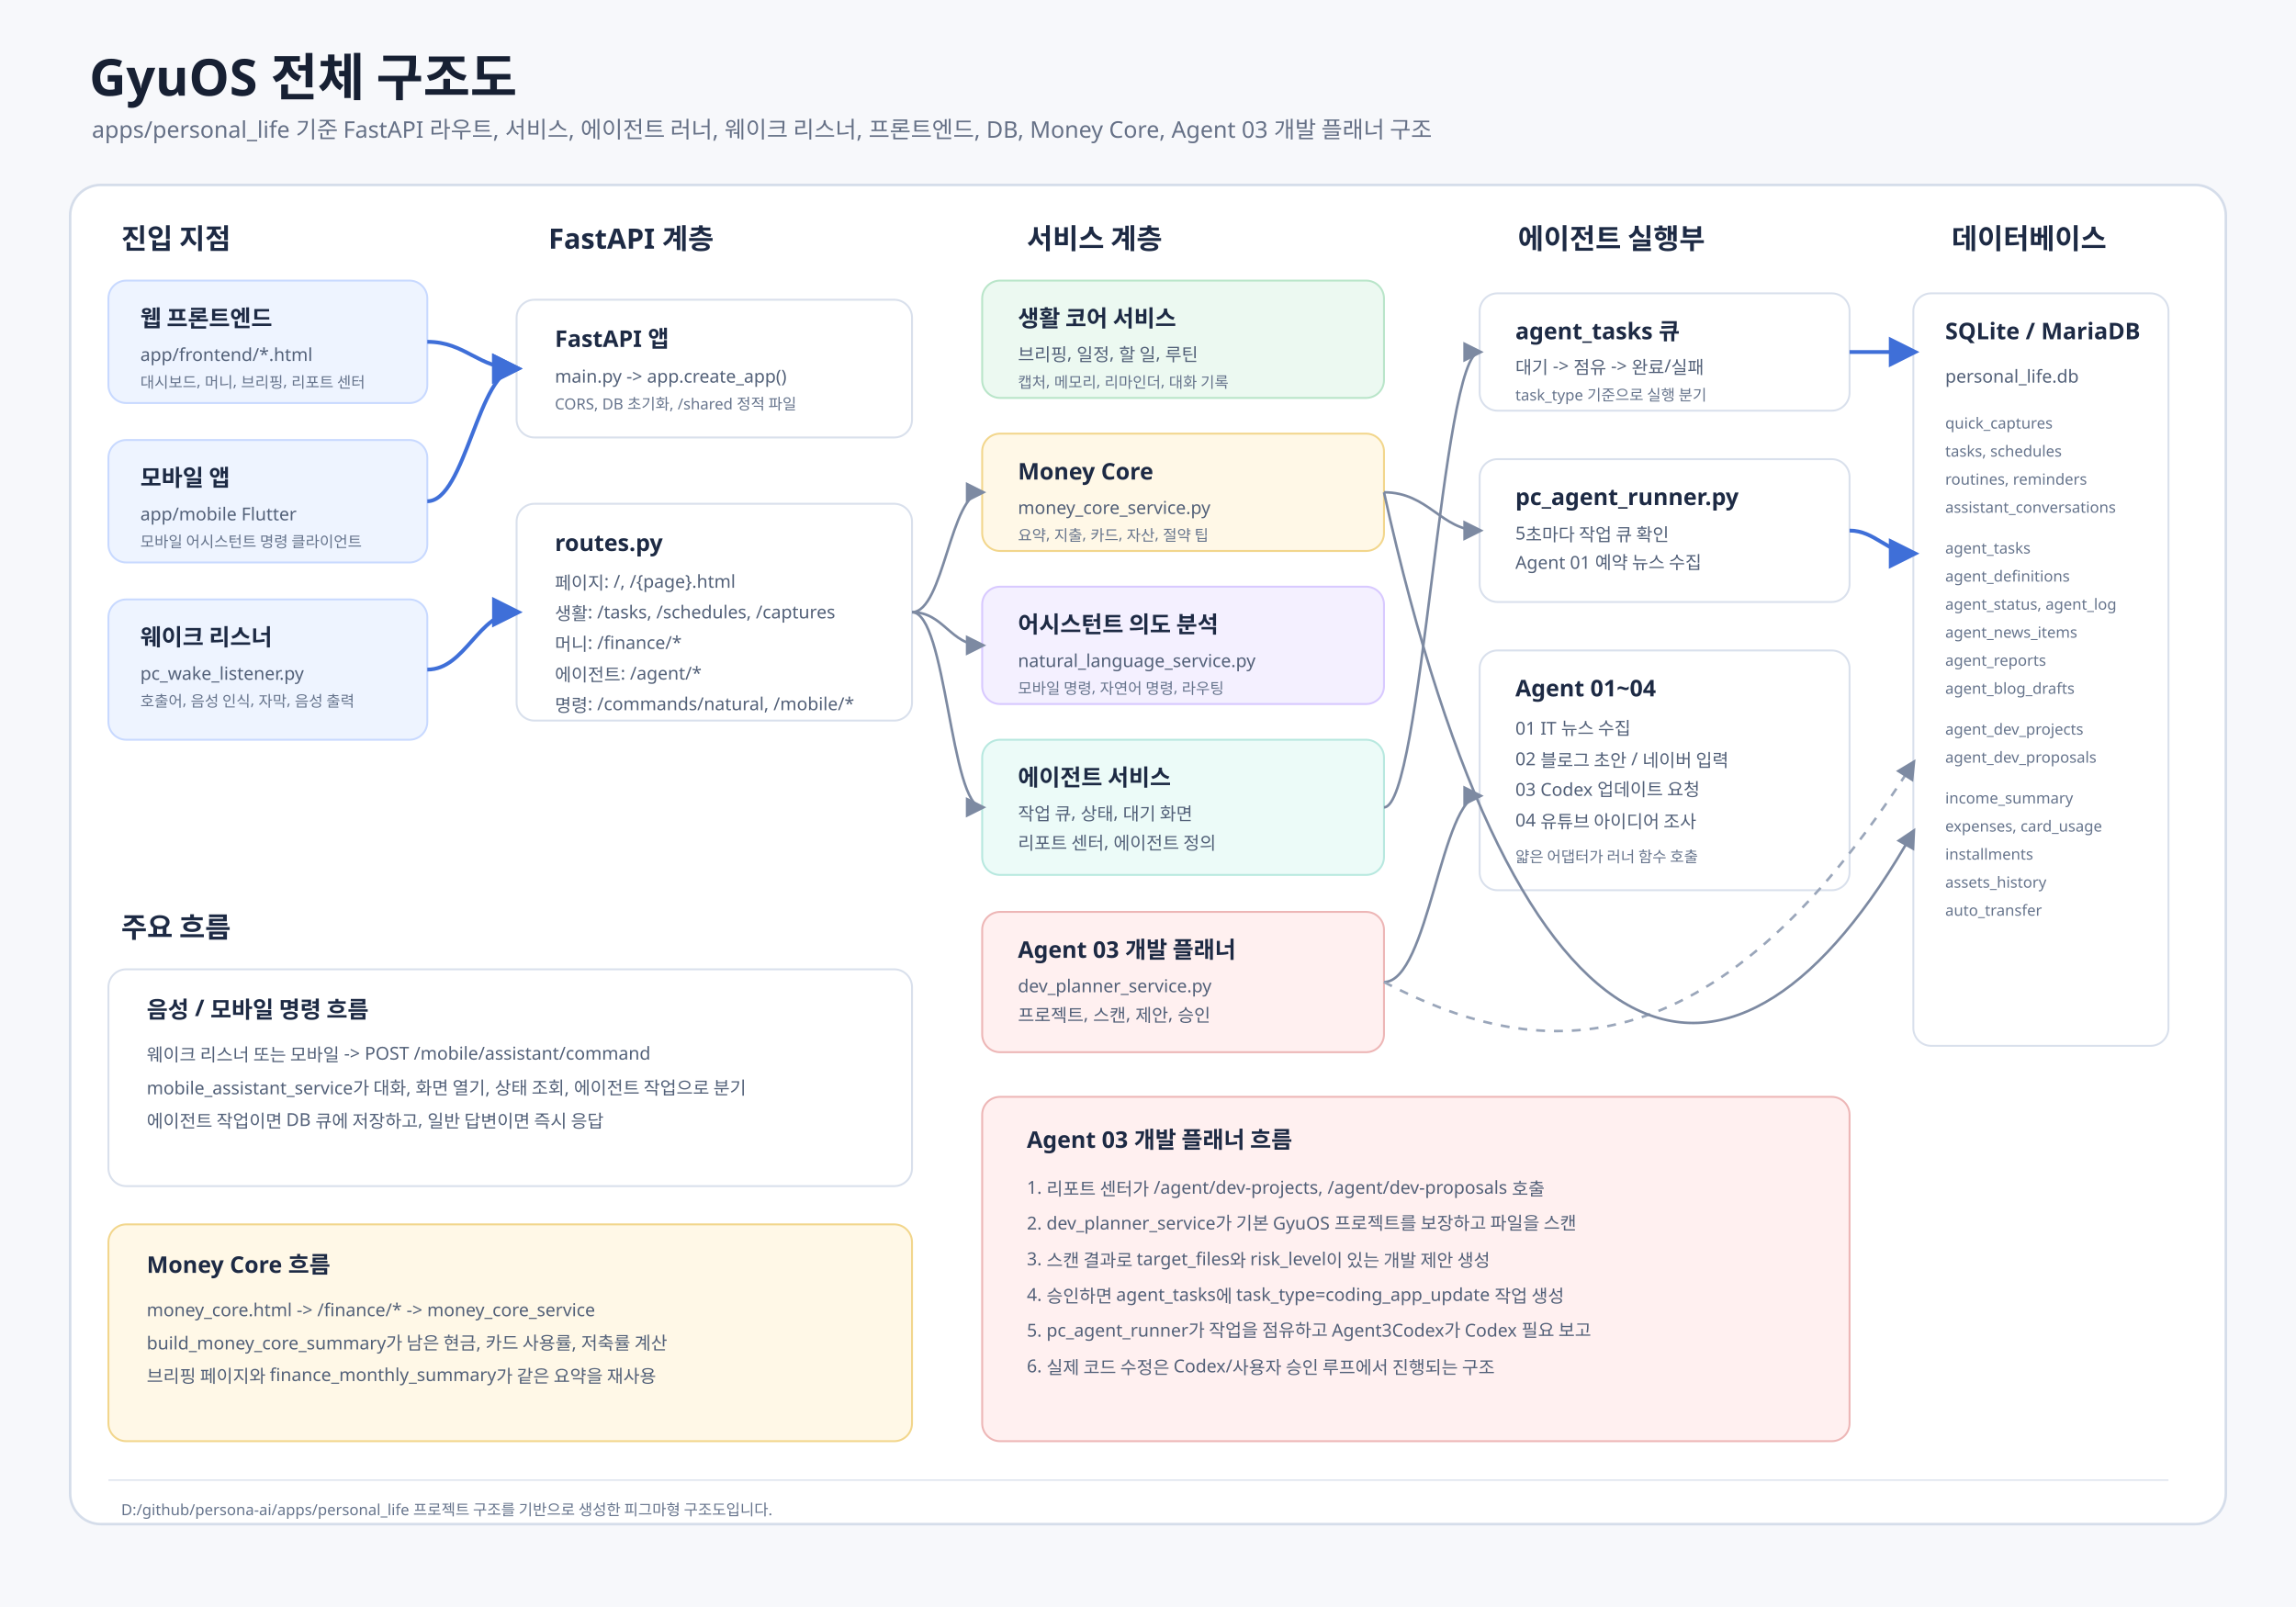
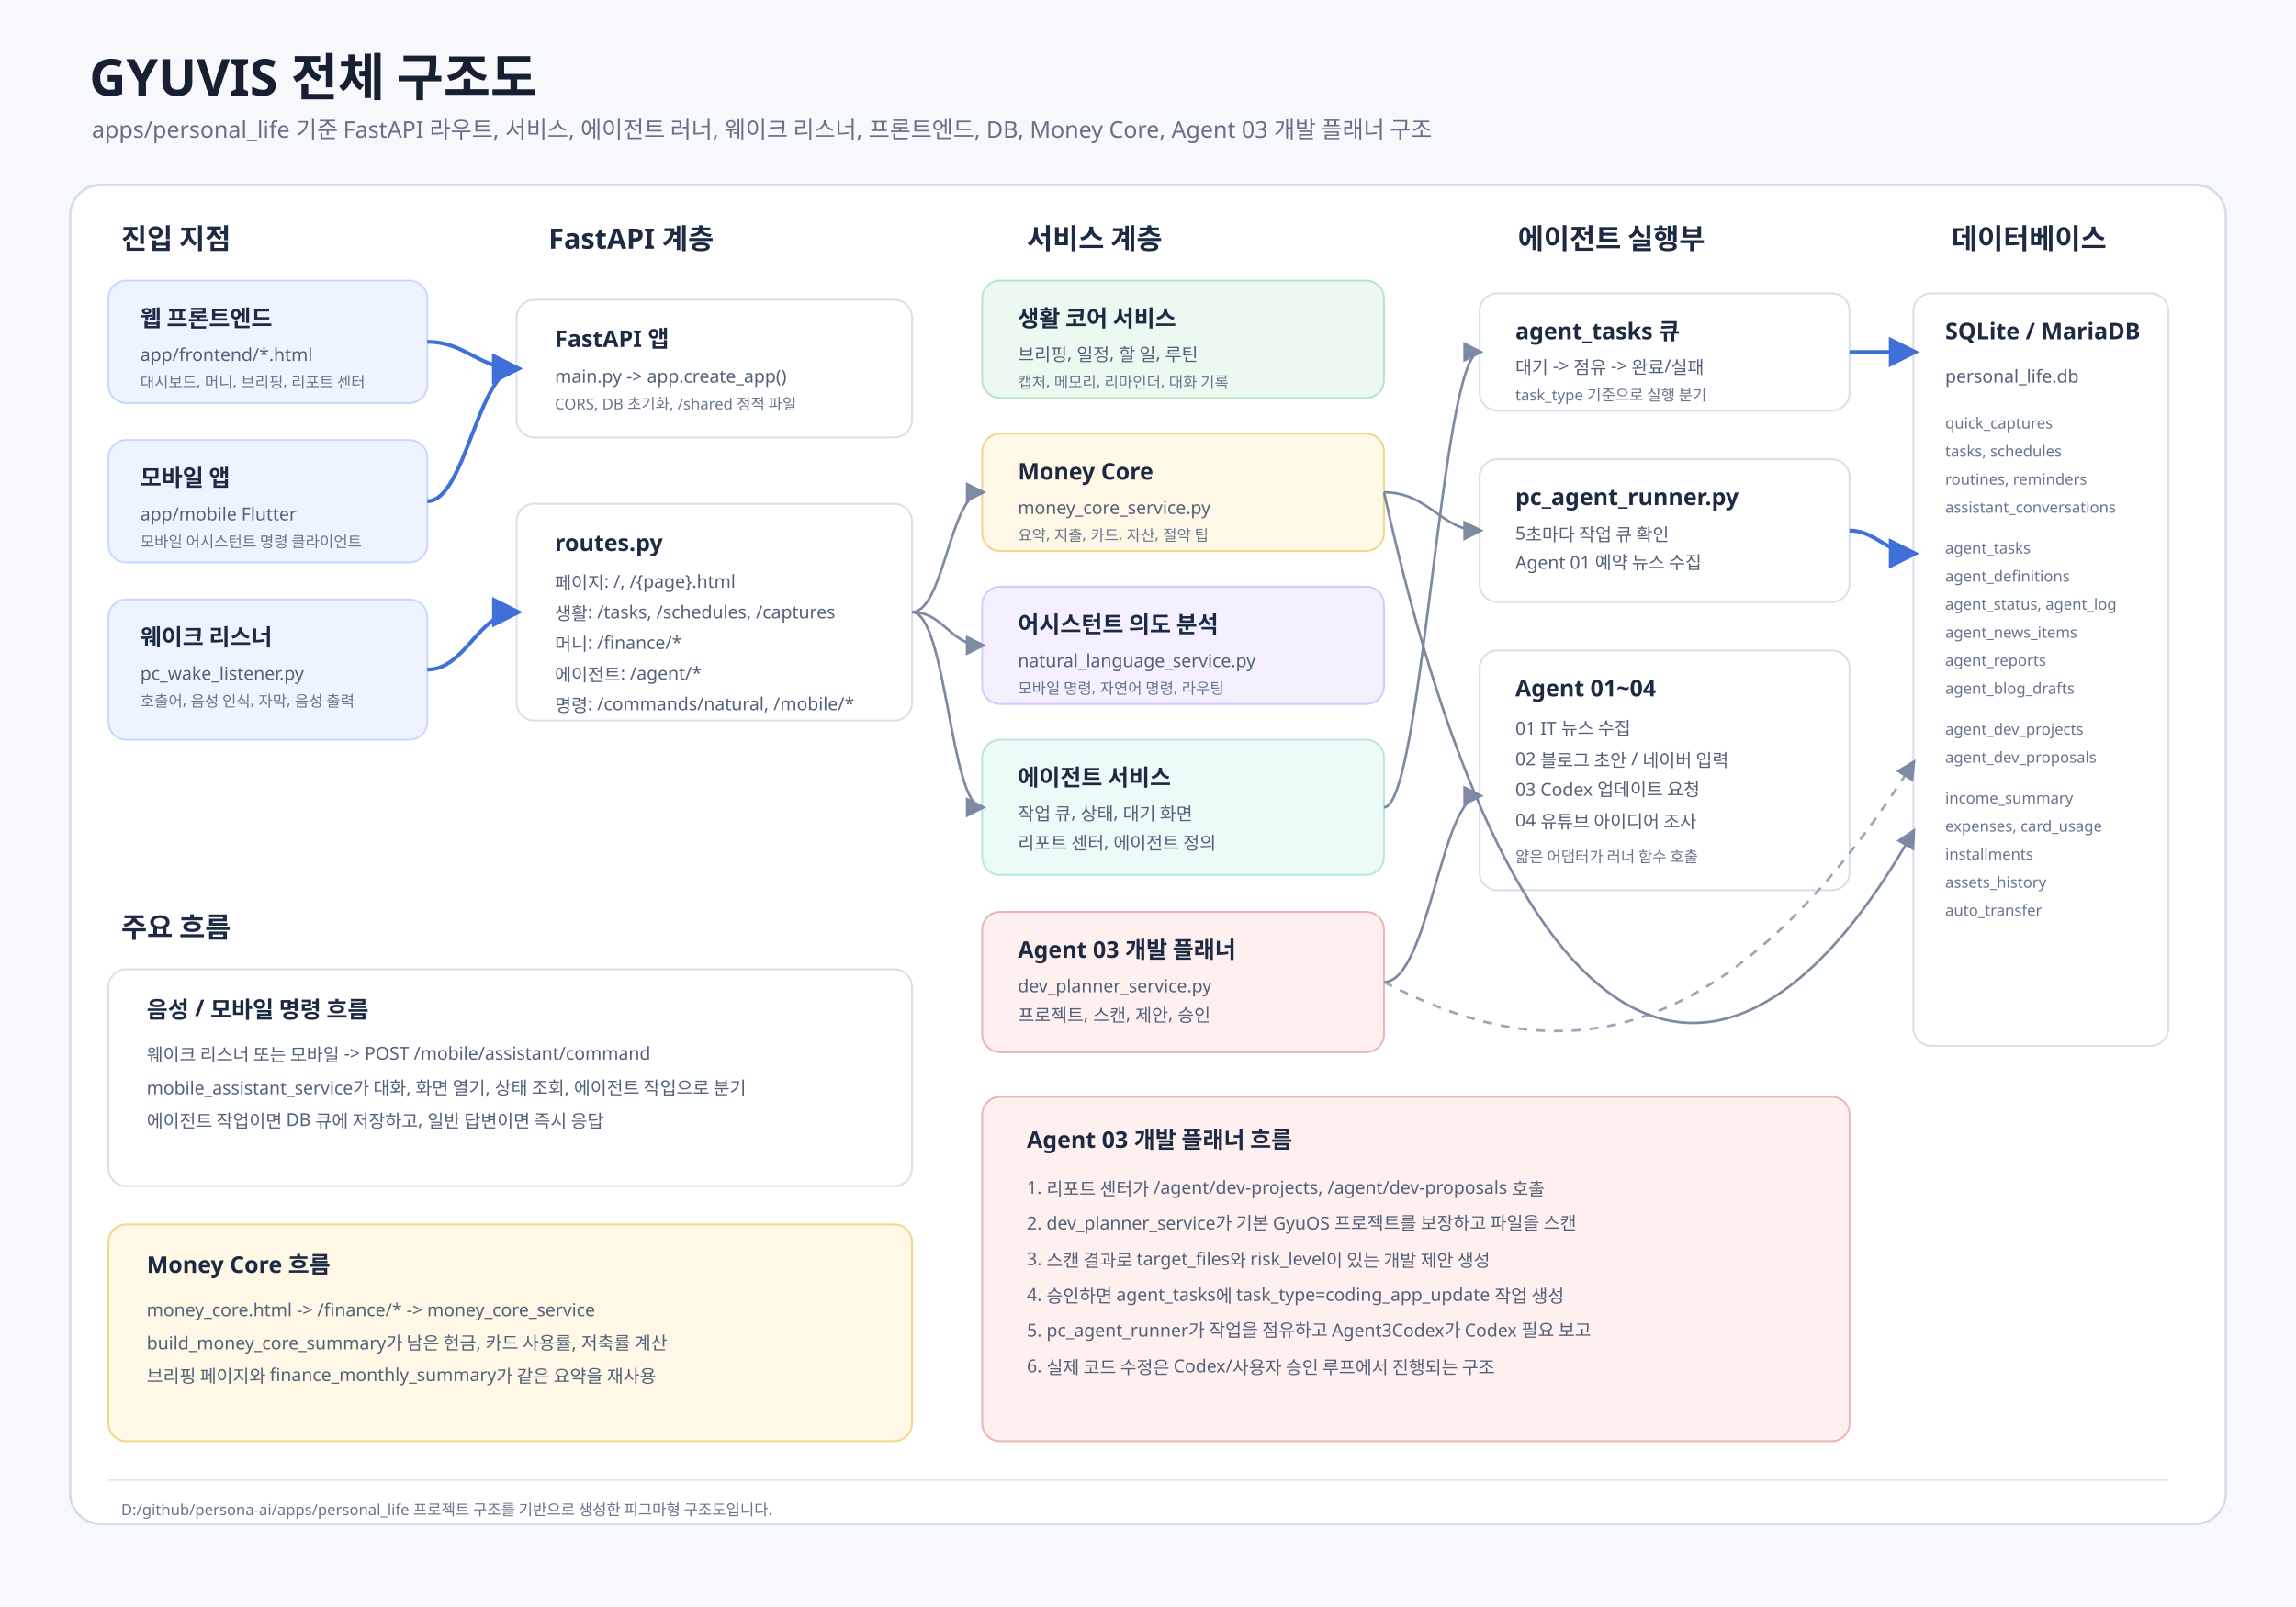
<svg xmlns="http://www.w3.org/2000/svg" width="1800" height="1260" viewBox="0 0 1800 1260">
  <defs>
    <style>
      .bg { fill: #f7f8fb; }
      .title { font: 800 40px "Segoe UI", "Malgun Gothic", sans-serif; fill: #172033; }
      .subtitle { font: 500 18px "Segoe UI", "Malgun Gothic", sans-serif; fill: #657086; }
      .section-title { font: 800 22px "Segoe UI", "Malgun Gothic", sans-serif; fill: #1d2a44; }
      .label { font: 700 18px "Segoe UI", "Malgun Gothic", sans-serif; fill: #1d2a44; }
      .small { font: 500 14px "Segoe UI", "Malgun Gothic", sans-serif; fill: #526078; }
      .tiny { font: 500 12px "Segoe UI", "Malgun Gothic", sans-serif; fill: #66748c; }
      .card { fill: #ffffff; stroke: #d9e0ec; stroke-width: 1.5; rx: 14; }
      .soft { fill: #eef4ff; stroke: #c8d9ff; }
      .green { fill: #ecf9f1; stroke: #b9e5c9; }
      .yellow { fill: #fff8e7; stroke: #f2d68c; }
      .red { fill: #fff0f0; stroke: #edb6b6; }
      .purple { fill: #f4f0ff; stroke: #d8c9ff; }
      .mint { fill: #ecfbf8; stroke: #b7e8df; }
      .line { stroke: #7d8aa2; stroke-width: 2; fill: none; marker-end: url(#arrow); }
      .line-strong { stroke: #3f6fd8; stroke-width: 3; fill: none; marker-end: url(#arrow-blue); }
      .dash { stroke: #9aa6ba; stroke-width: 2; fill: none; stroke-dasharray: 7 7; marker-end: url(#arrow); }
    </style>
    <marker id="arrow" viewBox="0 0 10 10" refX="8" refY="5" markerWidth="8" markerHeight="8" orient="auto-start-reverse">
      <path d="M 0 0 L 10 5 L 0 10 z" fill="#7d8aa2" />
    </marker>
    <marker id="arrow-blue" viewBox="0 0 10 10" refX="8" refY="5" markerWidth="8" markerHeight="8" orient="auto-start-reverse">
      <path d="M 0 0 L 10 5 L 0 10 z" fill="#3f6fd8" />
    </marker>
  </defs>
  <rect class="bg" width="1800" height="1260" />
-   <text x="70" y="75" class="title">GyuOS 전체 구조도</text>
+   <text x="70" y="75" class="title">GYUVIS 전체 구조도</text>
  <text x="72" y="108" class="subtitle">apps/personal_life 기준 FastAPI 라우트, 서비스, 에이전트 러너, 웨이크 리스너, 프론트엔드, DB, Money Core, Agent 03 개발 플래너 구조</text>
  <rect x="55" y="145" width="1690" height="1050" rx="24" fill="#ffffff" stroke="#d5ddea" stroke-width="2" />
  <text x="95" y="195" class="section-title">진입 지점</text>
  <rect x="85" y="220" width="250" height="96" class="card soft" />
  <text x="110" y="256" class="label">웹 프론트엔드</text>
  <text x="110" y="283" class="small">app/frontend/*.html</text>
  <text x="110" y="304" class="tiny">대시보드, 머니, 브리핑, 리포트 센터</text>
  <rect x="85" y="345" width="250" height="96" class="card soft" />
  <text x="110" y="381" class="label">모바일 앱</text>
  <text x="110" y="408" class="small">app/mobile Flutter</text>
  <text x="110" y="429" class="tiny">모바일 어시스턴트 명령 클라이언트</text>
  <rect x="85" y="470" width="250" height="110" class="card soft" />
  <text x="110" y="506" class="label">웨이크 리스너</text>
  <text x="110" y="533" class="small">pc_wake_listener.py</text>
  <text x="110" y="554" class="tiny">호출어, 음성 인식, 자막, 음성 출력</text>
  <text x="430" y="195" class="section-title">FastAPI 계층</text>
  <rect x="405" y="235" width="310" height="108" class="card" />
  <text x="435" y="272" class="label">FastAPI 앱</text>
  <text x="435" y="300" class="small">main.py -&gt; app.create_app()</text>
  <text x="435" y="321" class="tiny">CORS, DB 초기화, /shared 정적 파일</text>
  <rect x="405" y="395" width="310" height="170" class="card" />
  <text x="435" y="432" class="label">routes.py</text>
  <text x="435" y="462" class="small">페이지: /, /{page}.html</text>
  <text x="435" y="486" class="small">생활: /tasks, /schedules, /captures</text>
  <text x="435" y="510" class="small">머니: /finance/*</text>
  <text x="435" y="534" class="small">에이전트: /agent/*</text>
  <text x="435" y="558" class="small">명령: /commands/natural, /mobile/*</text>
  <text x="805" y="195" class="section-title">서비스 계층</text>
  <rect x="770" y="220" width="315" height="92" class="card green" />
  <text x="798" y="256" class="label">생활 코어 서비스</text>
  <text x="798" y="283" class="small">브리핑, 일정, 할 일, 루틴</text>
  <text x="798" y="304" class="tiny">캡처, 메모리, 리마인더, 대화 기록</text>
  <rect x="770" y="340" width="315" height="92" class="card yellow" />
  <text x="798" y="376" class="label">Money Core</text>
  <text x="798" y="403" class="small">money_core_service.py</text>
  <text x="798" y="424" class="tiny">요약, 지출, 카드, 자산, 절약 팁</text>
  <rect x="770" y="460" width="315" height="92" class="card purple" />
  <text x="798" y="496" class="label">어시스턴트 의도 분석</text>
  <text x="798" y="523" class="small">natural_language_service.py</text>
  <text x="798" y="544" class="tiny">모바일 명령, 자연어 명령, 라우팅</text>
  <rect x="770" y="580" width="315" height="106" class="card mint" />
  <text x="798" y="616" class="label">에이전트 서비스</text>
  <text x="798" y="643" class="small">작업 큐, 상태, 대기 화면</text>
  <text x="798" y="666" class="small">리포트 센터, 에이전트 정의</text>
  <rect x="770" y="715" width="315" height="110" class="card red" />
  <text x="798" y="751" class="label">Agent 03 개발 플래너</text>
  <text x="798" y="778" class="small">dev_planner_service.py</text>
  <text x="798" y="801" class="small">프로젝트, 스캔, 제안, 승인</text>
  <text x="1190" y="195" class="section-title">에이전트 실행부</text>
  <rect x="1160" y="230" width="290" height="92" class="card" />
  <text x="1188" y="266" class="label">agent_tasks 큐</text>
  <text x="1188" y="293" class="small">대기 -&gt; 점유 -&gt; 완료/실패</text>
  <text x="1188" y="314" class="tiny">task_type 기준으로 실행 분기</text>
  <rect x="1160" y="360" width="290" height="112" class="card" />
  <text x="1188" y="396" class="label">pc_agent_runner.py</text>
  <text x="1188" y="423" class="small">5초마다 작업 큐 확인</text>
  <text x="1188" y="446" class="small">Agent 01 예약 뉴스 수집</text>
  <rect x="1160" y="510" width="290" height="188" class="card" />
  <text x="1188" y="546" class="label">Agent 01~04</text>
  <text x="1188" y="576" class="small">01 IT 뉴스 수집</text>
  <text x="1188" y="600" class="small">02 블로그 초안 / 네이버 입력</text>
  <text x="1188" y="624" class="small">03 Codex 업데이트 요청</text>
  <text x="1188" y="648" class="small">04 유튜브 아이디어 조사</text>
  <text x="1188" y="676" class="tiny">얇은 어댑터가 러너 함수 호출</text>
  <text x="1530" y="195" class="section-title">데이터베이스</text>
  <rect x="1500" y="230" width="200" height="590" class="card" />
  <text x="1525" y="266" class="label">SQLite / MariaDB</text>
  <text x="1525" y="300" class="small">personal_life.db</text>
  <text x="1525" y="336" class="tiny">quick_captures</text>
  <text x="1525" y="358" class="tiny">tasks, schedules</text>
  <text x="1525" y="380" class="tiny">routines, reminders</text>
  <text x="1525" y="402" class="tiny">assistant_conversations</text>
  <text x="1525" y="434" class="tiny">agent_tasks</text>
  <text x="1525" y="456" class="tiny">agent_definitions</text>
  <text x="1525" y="478" class="tiny">agent_status, agent_log</text>
  <text x="1525" y="500" class="tiny">agent_news_items</text>
  <text x="1525" y="522" class="tiny">agent_reports</text>
  <text x="1525" y="544" class="tiny">agent_blog_drafts</text>
  <text x="1525" y="576" class="tiny">agent_dev_projects</text>
  <text x="1525" y="598" class="tiny">agent_dev_proposals</text>
  <text x="1525" y="630" class="tiny">income_summary</text>
  <text x="1525" y="652" class="tiny">expenses, card_usage</text>
  <text x="1525" y="674" class="tiny">installments</text>
  <text x="1525" y="696" class="tiny">assets_history</text>
  <text x="1525" y="718" class="tiny">auto_transfer</text>
  <text x="95" y="735" class="section-title">주요 흐름</text>
  <rect x="85" y="760" width="630" height="170" class="card" />
  <text x="115" y="798" class="label">음성 / 모바일 명령 흐름</text>
  <text x="115" y="832" class="small">웨이크 리스너 또는 모바일 -&gt; POST /mobile/assistant/command</text>
  <text x="115" y="858" class="small">mobile_assistant_service가 대화, 화면 열기, 상태 조회, 에이전트 작업으로 분기</text>
  <text x="115" y="884" class="small">에이전트 작업이면 DB 큐에 저장하고, 일반 답변이면 즉시 응답</text>
  <rect x="85" y="960" width="630" height="170" class="card yellow" />
  <text x="115" y="998" class="label">Money Core 흐름</text>
  <text x="115" y="1032" class="small">money_core.html -&gt; /finance/* -&gt; money_core_service</text>
  <text x="115" y="1058" class="small">build_money_core_summary가 남은 현금, 카드 사용률, 저축률 계산</text>
  <text x="115" y="1084" class="small">브리핑 페이지와 finance_monthly_summary가 같은 요약을 재사용</text>
  <rect x="770" y="860" width="680" height="270" class="card red" />
  <text x="805" y="900" class="label">Agent 03 개발 플래너 흐름</text>
  <text x="805" y="936" class="small">1. 리포트 센터가 /agent/dev-projects, /agent/dev-proposals 호출</text>
  <text x="805" y="964" class="small">2. dev_planner_service가 기본 GyuOS 프로젝트를 보장하고 파일을 스캔</text>
  <text x="805" y="992" class="small">3. 스캔 결과로 target_files와 risk_level이 있는 개발 제안 생성</text>
  <text x="805" y="1020" class="small">4. 승인하면 agent_tasks에 task_type=coding_app_update 작업 생성</text>
  <text x="805" y="1048" class="small">5. pc_agent_runner가 작업을 점유하고 Agent3Codex가 Codex 필요 보고</text>
  <text x="805" y="1076" class="small">6. 실제 코드 수정은 Codex/사용자 승인 루프에서 진행되는 구조</text>
  <path class="line-strong" d="M335 268 C365 268 375 289 405 289" />
  <path class="line-strong" d="M335 393 C365 393 375 289 405 289" />
  <path class="line-strong" d="M335 525 C365 525 375 480 405 480" />
  <path class="line" d="M715 480 C740 480 745 506 770 506" />
  <path class="line" d="M715 480 C742 480 745 633 770 633" />
  <path class="line" d="M1085 633 C1115 633 1130 276 1160 276" />
  <path class="line-strong" d="M1450 276 C1470 276 1480 276 1500 276" />
  <path class="line-strong" d="M1450 416 C1470 416 1480 434 1500 434" />
  <path class="line" d="M1085 386 C1120 386 1130 416 1160 416" />
  <path class="line" d="M1085 770 C1120 770 1130 624 1160 624" />
  <path class="dash" d="M1085 770 C1200 830 1340 850 1500 598" />
  <path class="line" d="M715 480 C740 480 745 386 770 386" />
  <path class="line" d="M1085 386 C1190 860 1360 900 1500 652" />
  <rect x="85" y="1160" width="1615" height="1" fill="#d9e0ec" />
  <text x="95" y="1188" class="tiny">D:/github/persona-ai/apps/personal_life 프로젝트 구조를 기반으로 생성한 피그마형 구조도입니다.</text>
</svg>
